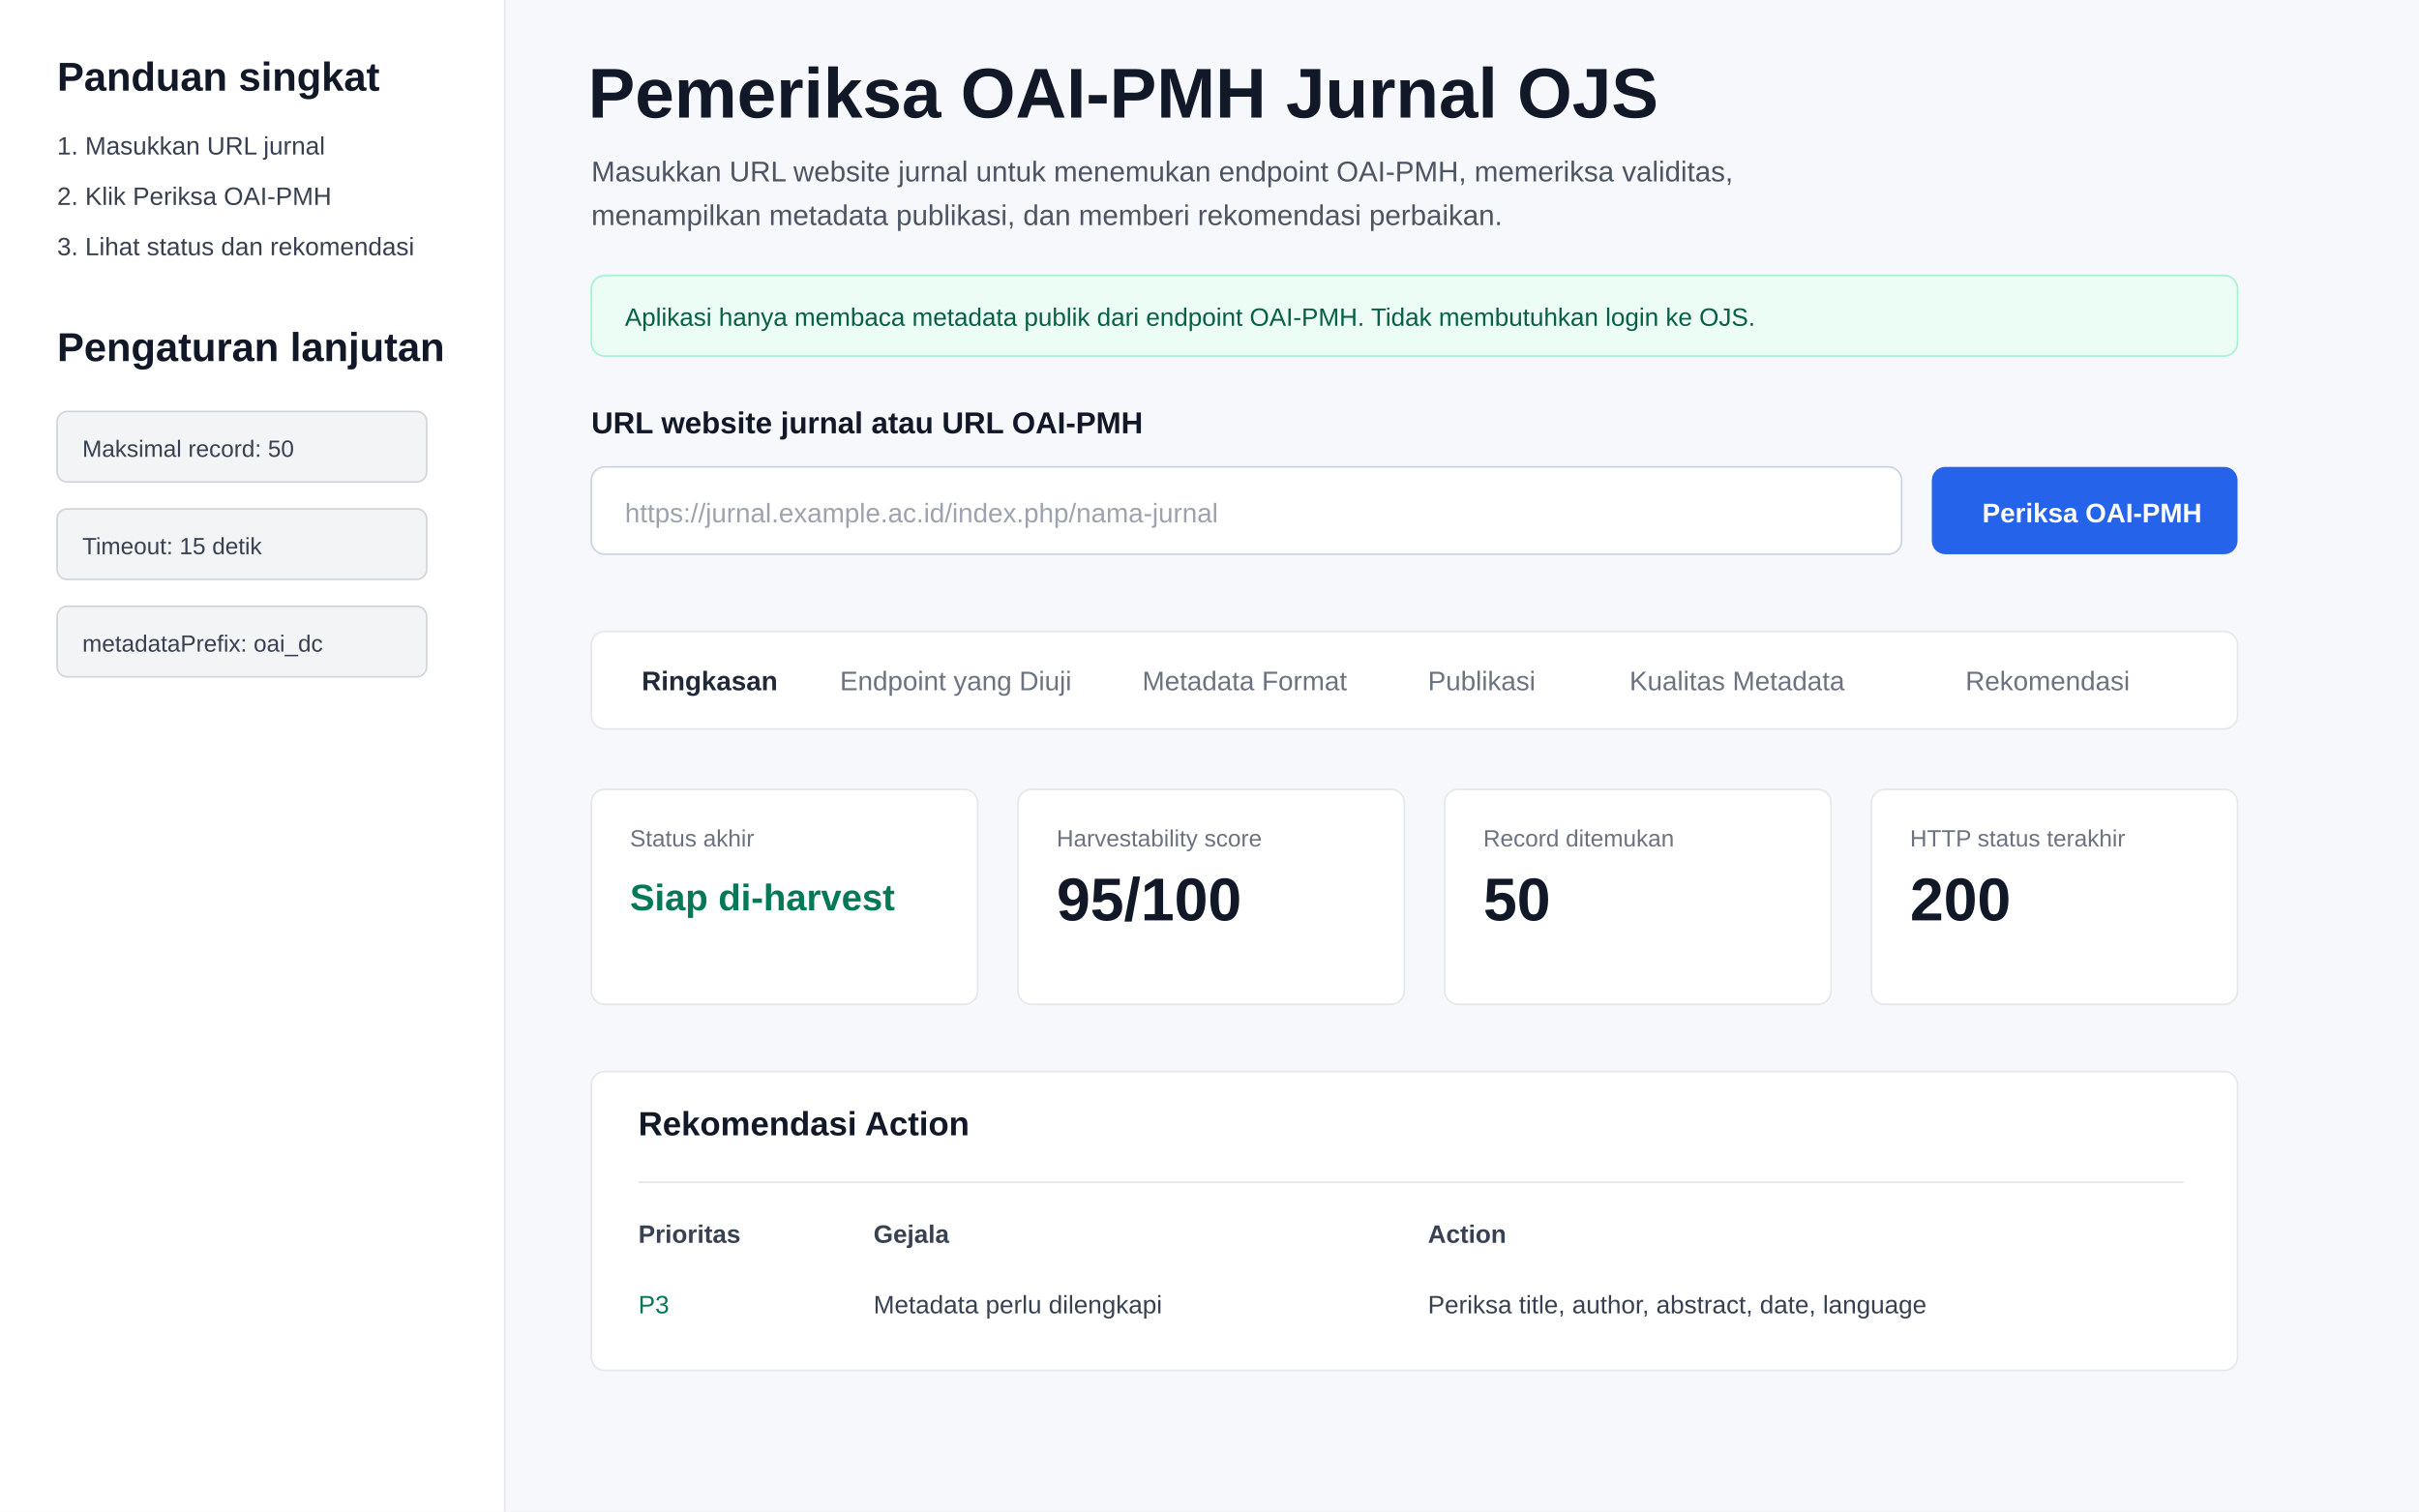
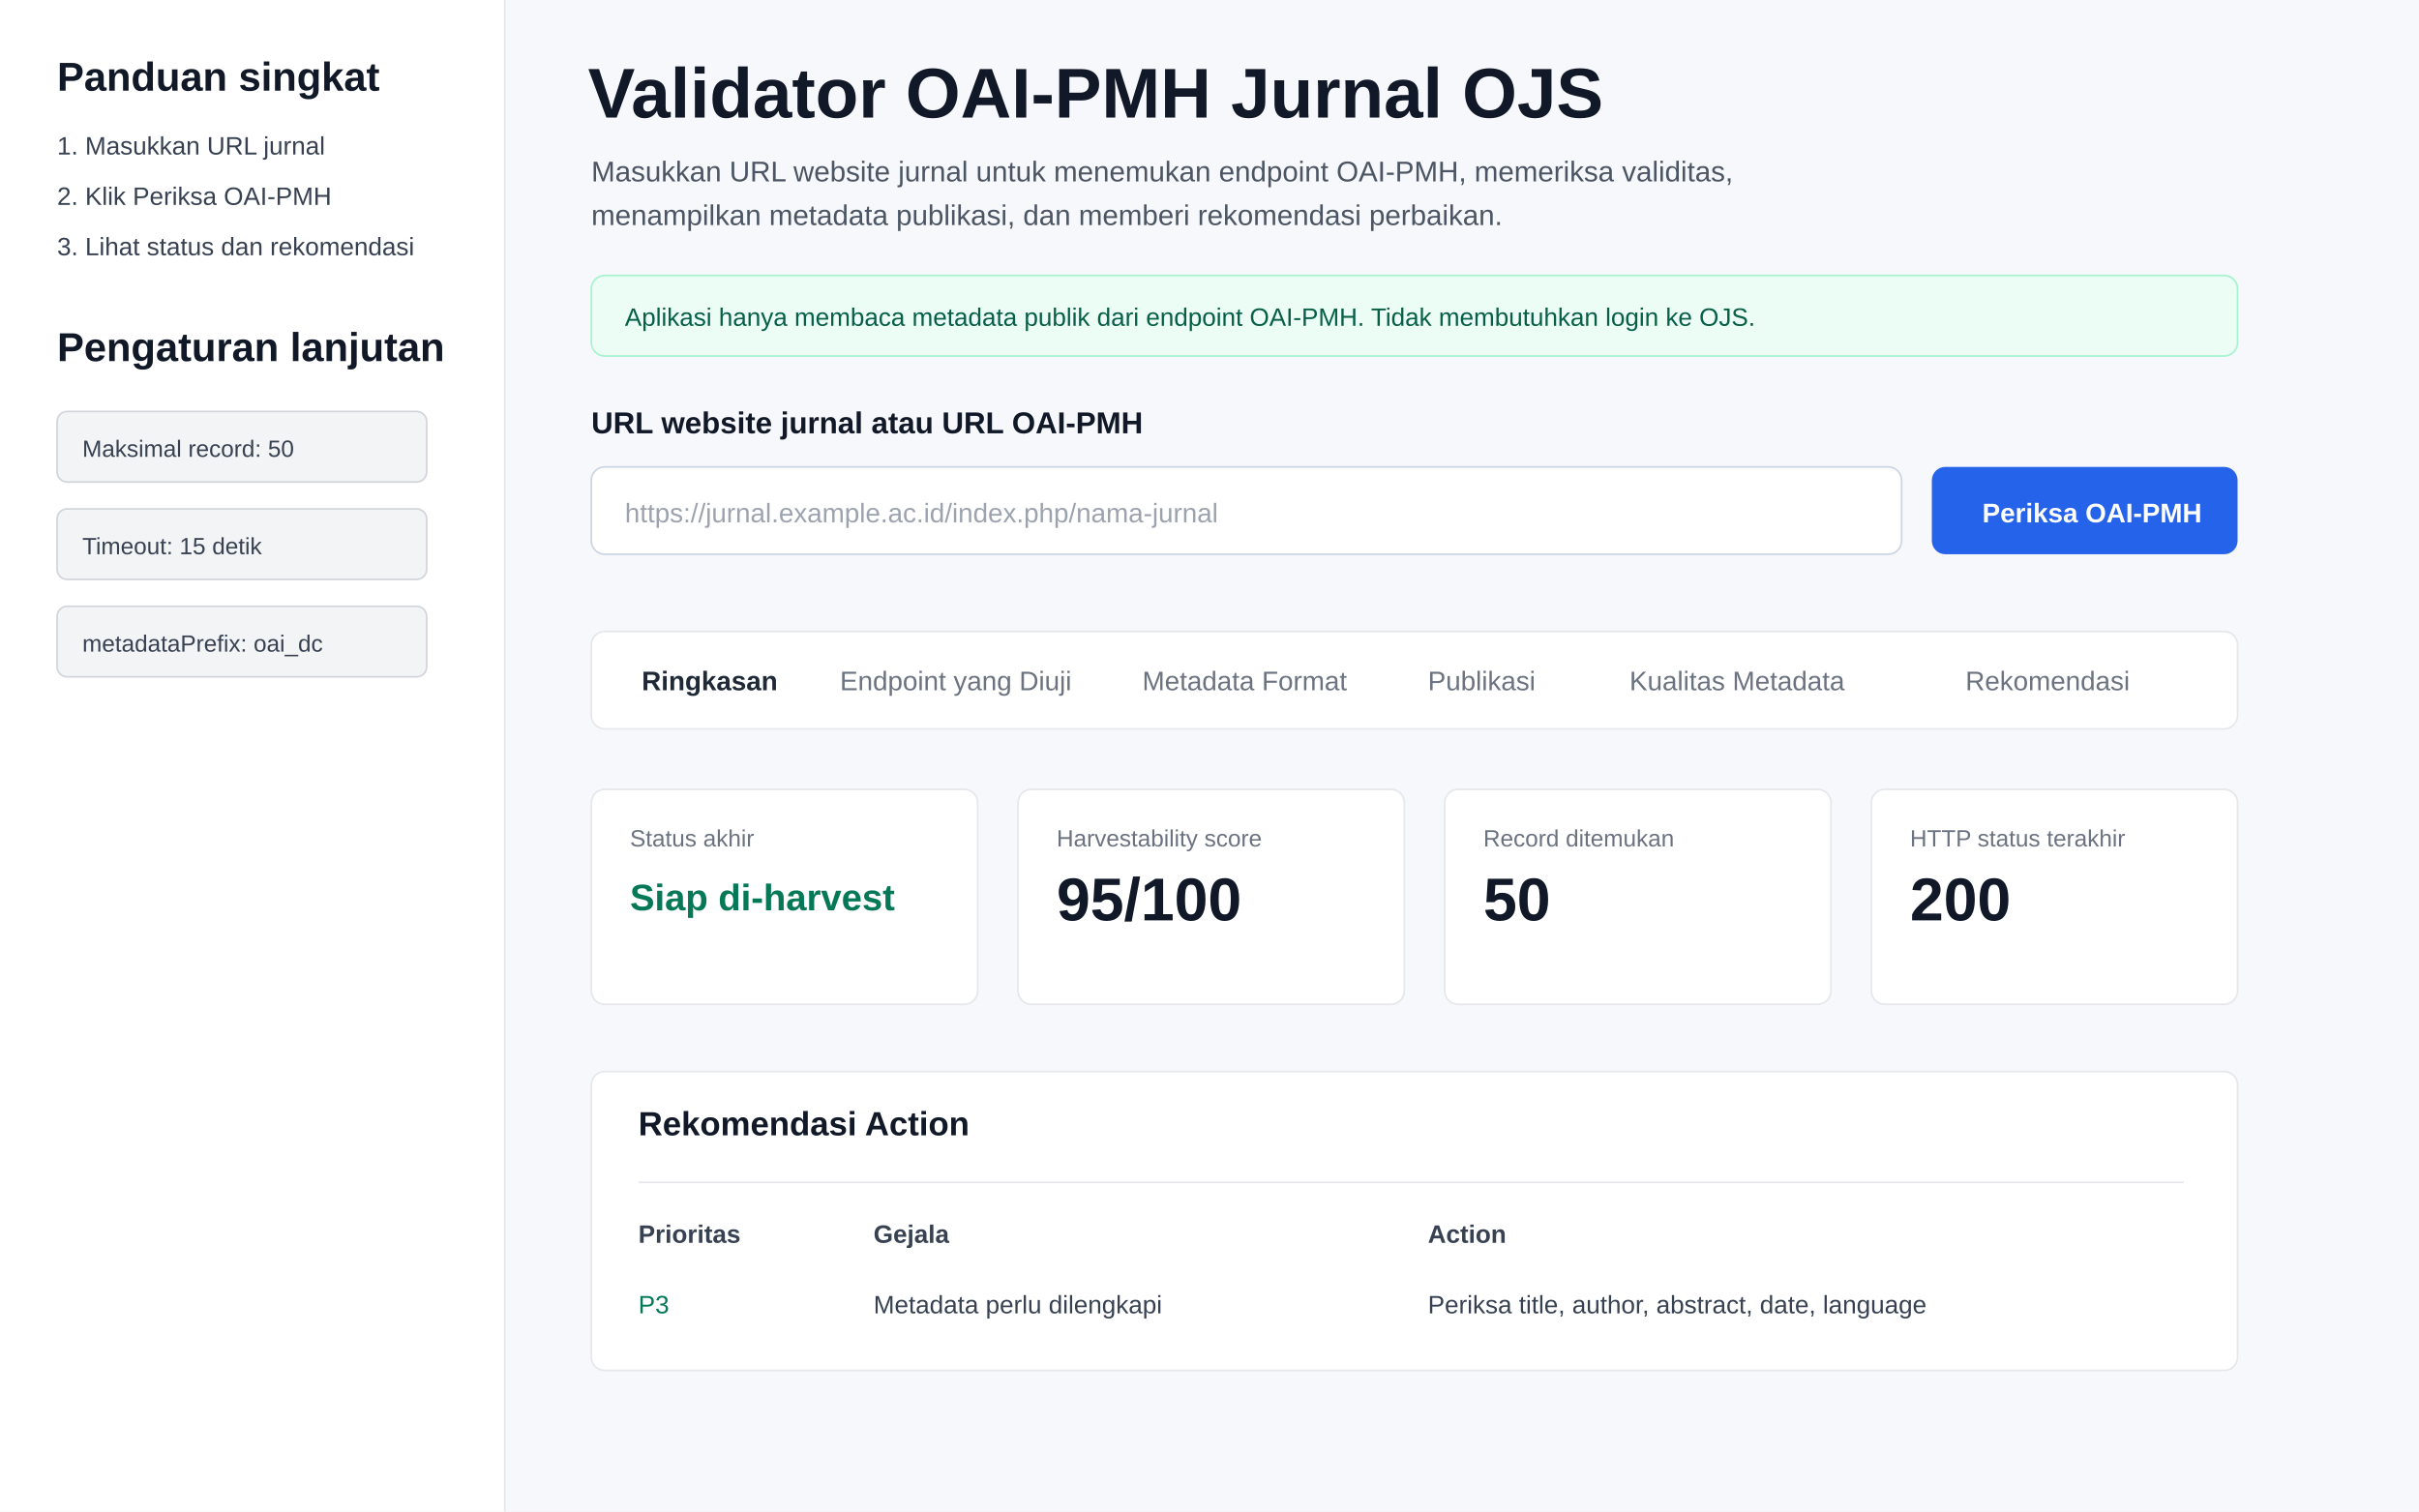
<svg xmlns="http://www.w3.org/2000/svg" width="1440" height="900" viewBox="0 0 1440 900" role="img" aria-labelledby="title desc">
  <rect width="1440" height="900" fill="#f7f8fb" />
  <rect x="0" y="0" width="300" height="900" fill="#ffffff" />
  <rect x="300" y="0" width="1" height="900" fill="#e5e7eb" />
  <text x="34" y="54" font-family="Arial, sans-serif" font-size="24" font-weight="700" fill="#111827">Panduan singkat</text>
  <text x="34" y="92" font-family="Arial, sans-serif" font-size="15" fill="#374151">1. Masukkan URL jurnal</text>
  <text x="34" y="122" font-family="Arial, sans-serif" font-size="15" fill="#374151">2. Klik Periksa OAI-PMH</text>
  <text x="34" y="152" font-family="Arial, sans-serif" font-size="15" fill="#374151">3. Lihat status dan rekomendasi</text>
  <text x="34" y="215" font-family="Arial, sans-serif" font-size="24" font-weight="700" fill="#111827">Pengaturan lanjutan</text>
  <rect x="34" y="245" width="220" height="42" rx="6" fill="#f3f4f6" stroke="#d1d5db" />
  <text x="49" y="272" font-family="Arial, sans-serif" font-size="14" fill="#374151">Maksimal record: 50</text>
  <rect x="34" y="303" width="220" height="42" rx="6" fill="#f3f4f6" stroke="#d1d5db" />
  <text x="49" y="330" font-family="Arial, sans-serif" font-size="14" fill="#374151">Timeout: 15 detik</text>
  <rect x="34" y="361" width="220" height="42" rx="6" fill="#f3f4f6" stroke="#d1d5db" />
  <text x="49" y="388" font-family="Arial, sans-serif" font-size="14" fill="#374151">metadataPrefix: oai_dc</text>
-   <text x="350" y="70" font-family="Arial, sans-serif" font-size="42" font-weight="700" fill="#111827">Pemeriksa OAI-PMH Jurnal OJS</text>
+   <text x="350" y="70" font-family="Arial, sans-serif" font-size="42" font-weight="700" fill="#111827">Validator OAI-PMH Jurnal OJS</text>
  <text x="352" y="108" font-family="Arial, sans-serif" font-size="17" fill="#4b5563">Masukkan URL website jurnal untuk menemukan endpoint OAI-PMH, memeriksa validitas,</text>
  <text x="352" y="134" font-family="Arial, sans-serif" font-size="17" fill="#4b5563">menampilkan metadata publikasi, dan memberi rekomendasi perbaikan.</text>
  <rect x="352" y="164" width="980" height="48" rx="8" fill="#ecfdf5" stroke="#a7f3d0" />
  <text x="372" y="194" font-family="Arial, sans-serif" font-size="15" fill="#065f46">Aplikasi hanya membaca metadata publik dari endpoint OAI-PMH. Tidak membutuhkan login ke OJS.</text>
  <text x="352" y="258" font-family="Arial, sans-serif" font-size="18" font-weight="700" fill="#111827">URL website jurnal atau URL OAI-PMH</text>
  <rect x="352" y="278" width="780" height="52" rx="8" fill="#ffffff" stroke="#cbd5e1" />
  <text x="372" y="311" font-family="Arial, sans-serif" font-size="16" fill="#9ca3af">https://jurnal.example.ac.id/index.php/nama-jurnal</text>
  <rect x="1150" y="278" width="182" height="52" rx="8" fill="#2563eb" />
  <text x="1180" y="311" font-family="Arial, sans-serif" font-size="16" font-weight="700" fill="#ffffff">Periksa OAI-PMH</text>
  <rect x="352" y="376" width="980" height="58" rx="8" fill="#ffffff" stroke="#e5e7eb" />
  <text x="382" y="411" font-family="Arial, sans-serif" font-size="16" font-weight="700" fill="#1f2937">Ringkasan</text>
  <text x="500" y="411" font-family="Arial, sans-serif" font-size="16" fill="#6b7280">Endpoint yang Diuji</text>
  <text x="680" y="411" font-family="Arial, sans-serif" font-size="16" fill="#6b7280">Metadata Format</text>
  <text x="850" y="411" font-family="Arial, sans-serif" font-size="16" fill="#6b7280">Publikasi</text>
  <text x="970" y="411" font-family="Arial, sans-serif" font-size="16" fill="#6b7280">Kualitas Metadata</text>
  <text x="1170" y="411" font-family="Arial, sans-serif" font-size="16" fill="#6b7280">Rekomendasi</text>
  <rect x="352" y="470" width="230" height="128" rx="8" fill="#ffffff" stroke="#e5e7eb" />
  <text x="375" y="504" font-family="Arial, sans-serif" font-size="14" fill="#6b7280">Status akhir</text>
  <text x="375" y="542" font-family="Arial, sans-serif" font-size="22" font-weight="700" fill="#047857">Siap di-harvest</text>
  <rect x="606" y="470" width="230" height="128" rx="8" fill="#ffffff" stroke="#e5e7eb" />
  <text x="629" y="504" font-family="Arial, sans-serif" font-size="14" fill="#6b7280">Harvestability score</text>
  <text x="629" y="548" font-family="Arial, sans-serif" font-size="36" font-weight="700" fill="#111827">95/100</text>
  <rect x="860" y="470" width="230" height="128" rx="8" fill="#ffffff" stroke="#e5e7eb" />
  <text x="883" y="504" font-family="Arial, sans-serif" font-size="14" fill="#6b7280">Record ditemukan</text>
  <text x="883" y="548" font-family="Arial, sans-serif" font-size="36" font-weight="700" fill="#111827">50</text>
  <rect x="1114" y="470" width="218" height="128" rx="8" fill="#ffffff" stroke="#e5e7eb" />
  <text x="1137" y="504" font-family="Arial, sans-serif" font-size="14" fill="#6b7280">HTTP status terakhir</text>
  <text x="1137" y="548" font-family="Arial, sans-serif" font-size="36" font-weight="700" fill="#111827">200</text>
  <rect x="352" y="638" width="980" height="178" rx="8" fill="#ffffff" stroke="#e5e7eb" />
  <text x="380" y="676" font-family="Arial, sans-serif" font-size="20" font-weight="700" fill="#111827">Rekomendasi Action</text>
  <line x1="380" y1="704" x2="1300" y2="704" stroke="#e5e7eb" />
  <text x="380" y="740" font-family="Arial, sans-serif" font-size="15" font-weight="700" fill="#374151">Prioritas</text>
  <text x="520" y="740" font-family="Arial, sans-serif" font-size="15" font-weight="700" fill="#374151">Gejala</text>
  <text x="850" y="740" font-family="Arial, sans-serif" font-size="15" font-weight="700" fill="#374151">Action</text>
  <text x="380" y="782" font-family="Arial, sans-serif" font-size="15" fill="#047857">P3</text>
  <text x="520" y="782" font-family="Arial, sans-serif" font-size="15" fill="#374151">Metadata perlu dilengkapi</text>
  <text x="850" y="782" font-family="Arial, sans-serif" font-size="15" fill="#374151">Periksa title, author, abstract, date, language</text>
</svg>
